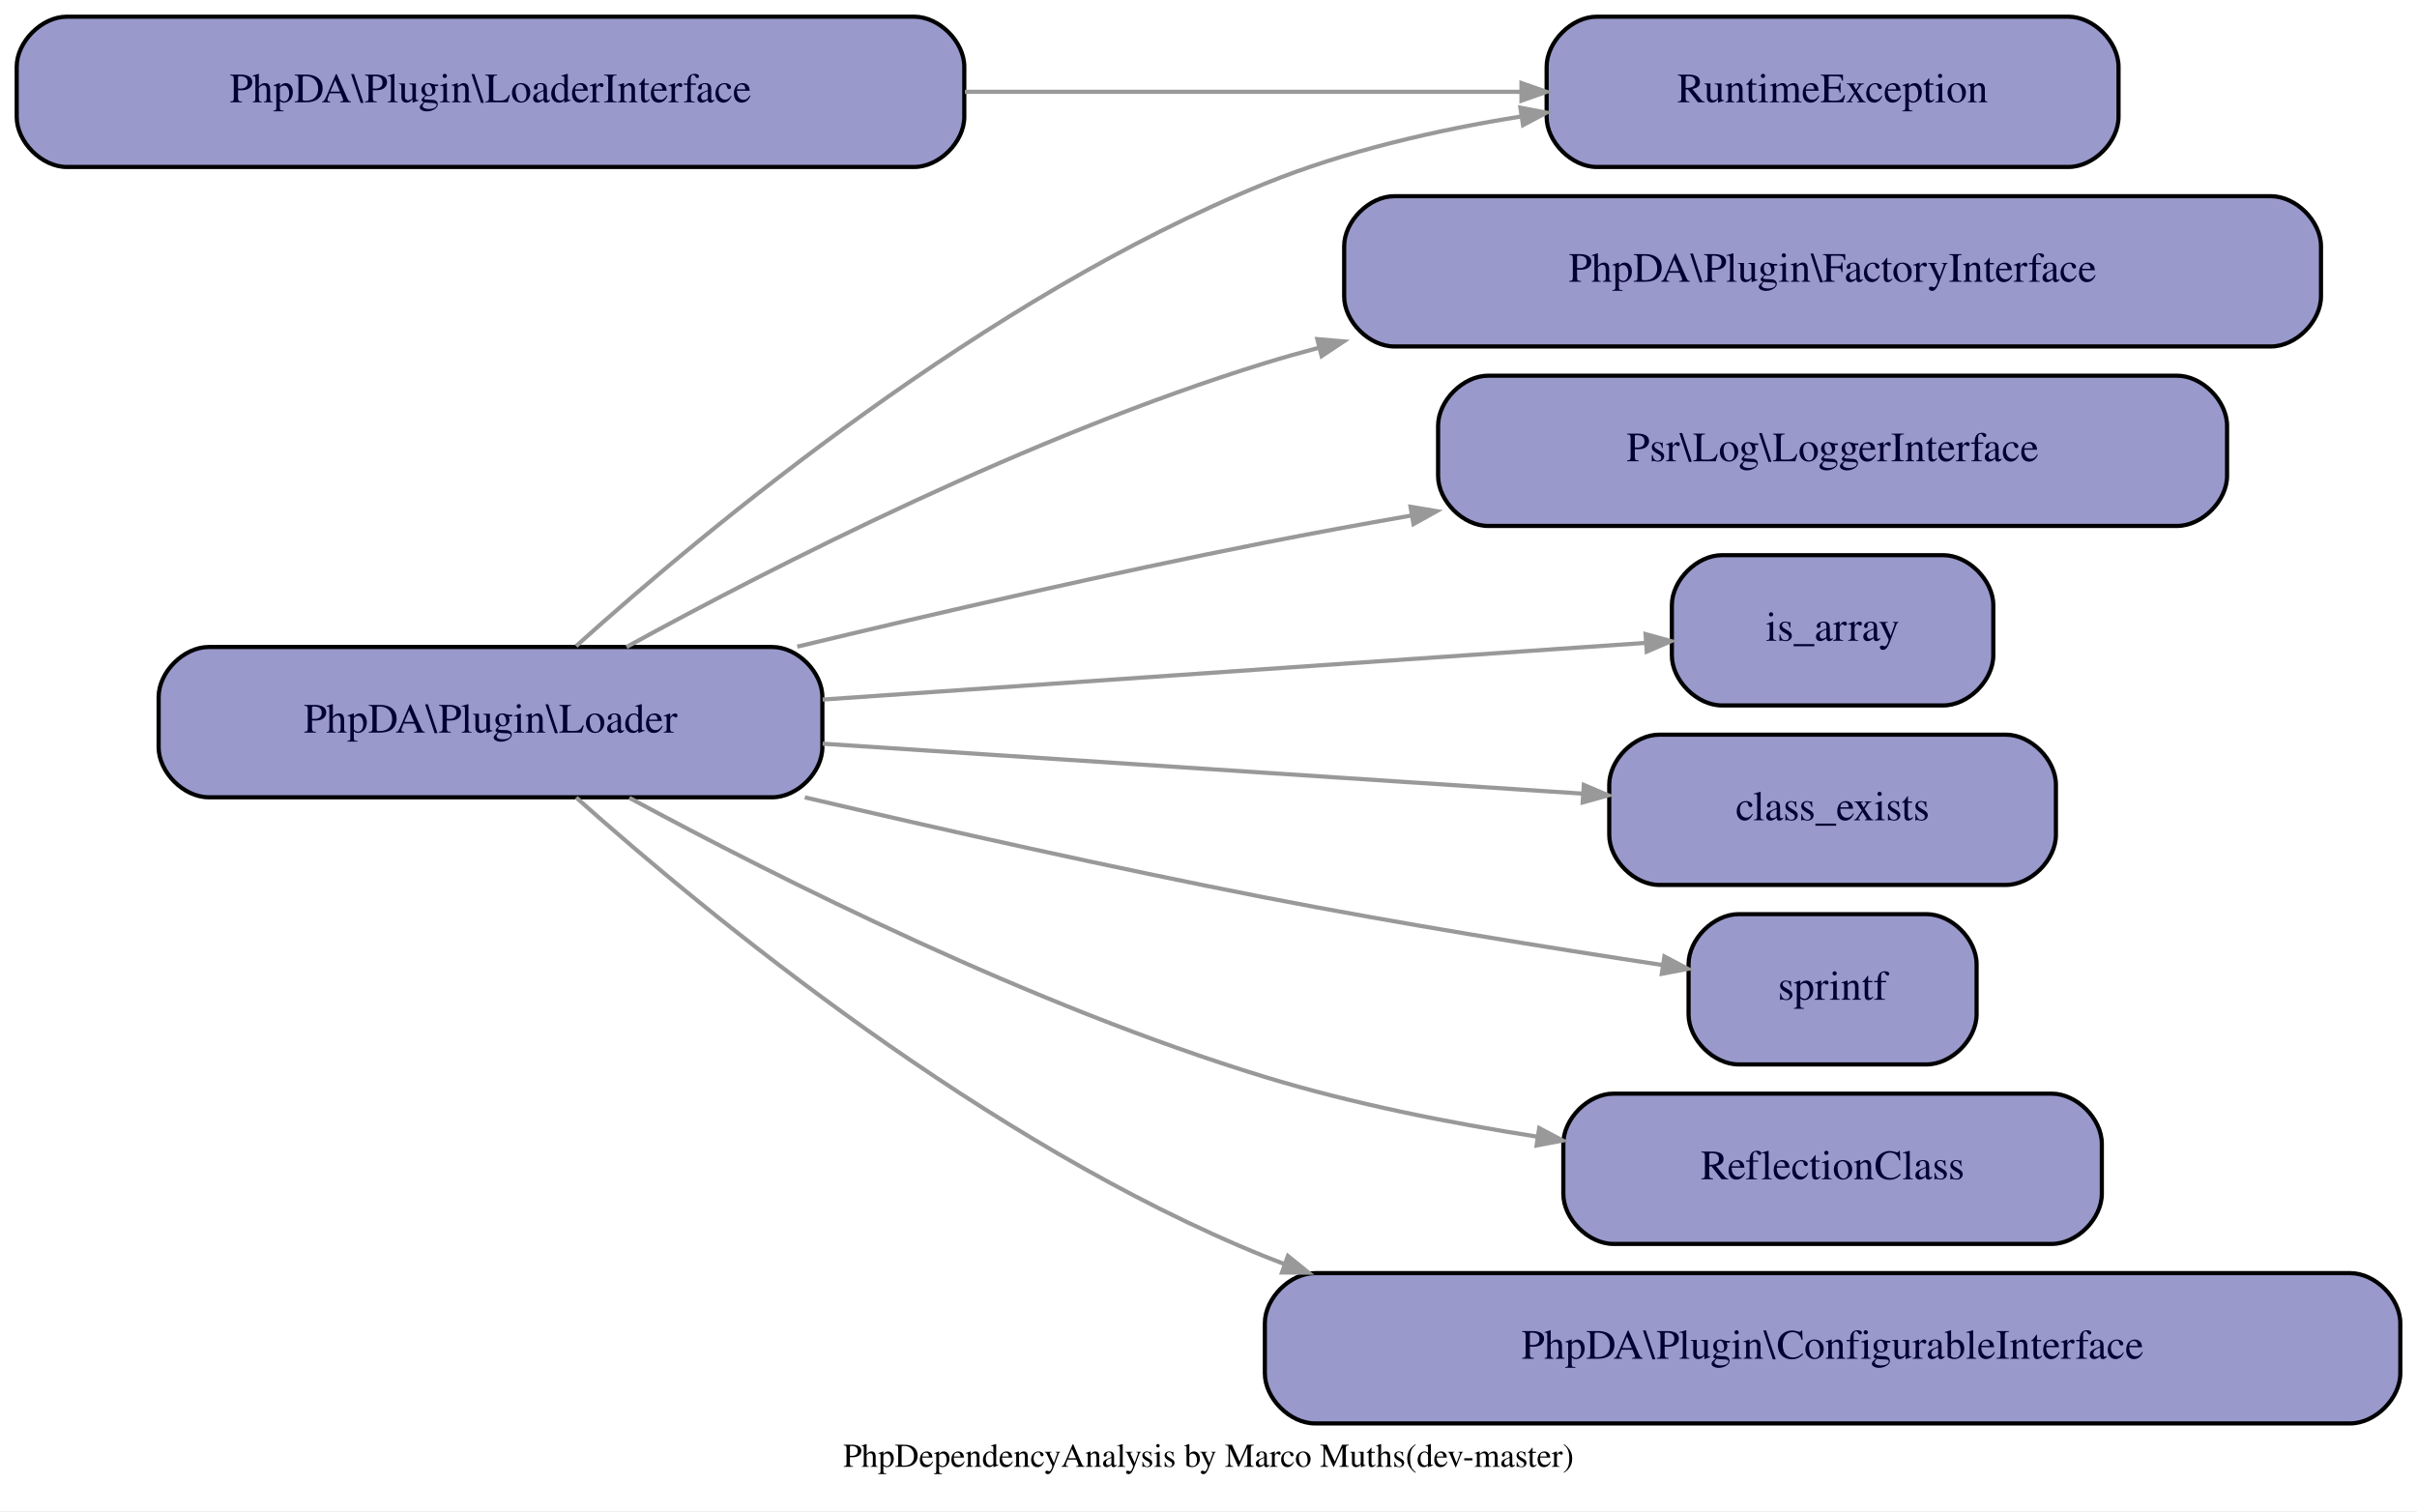
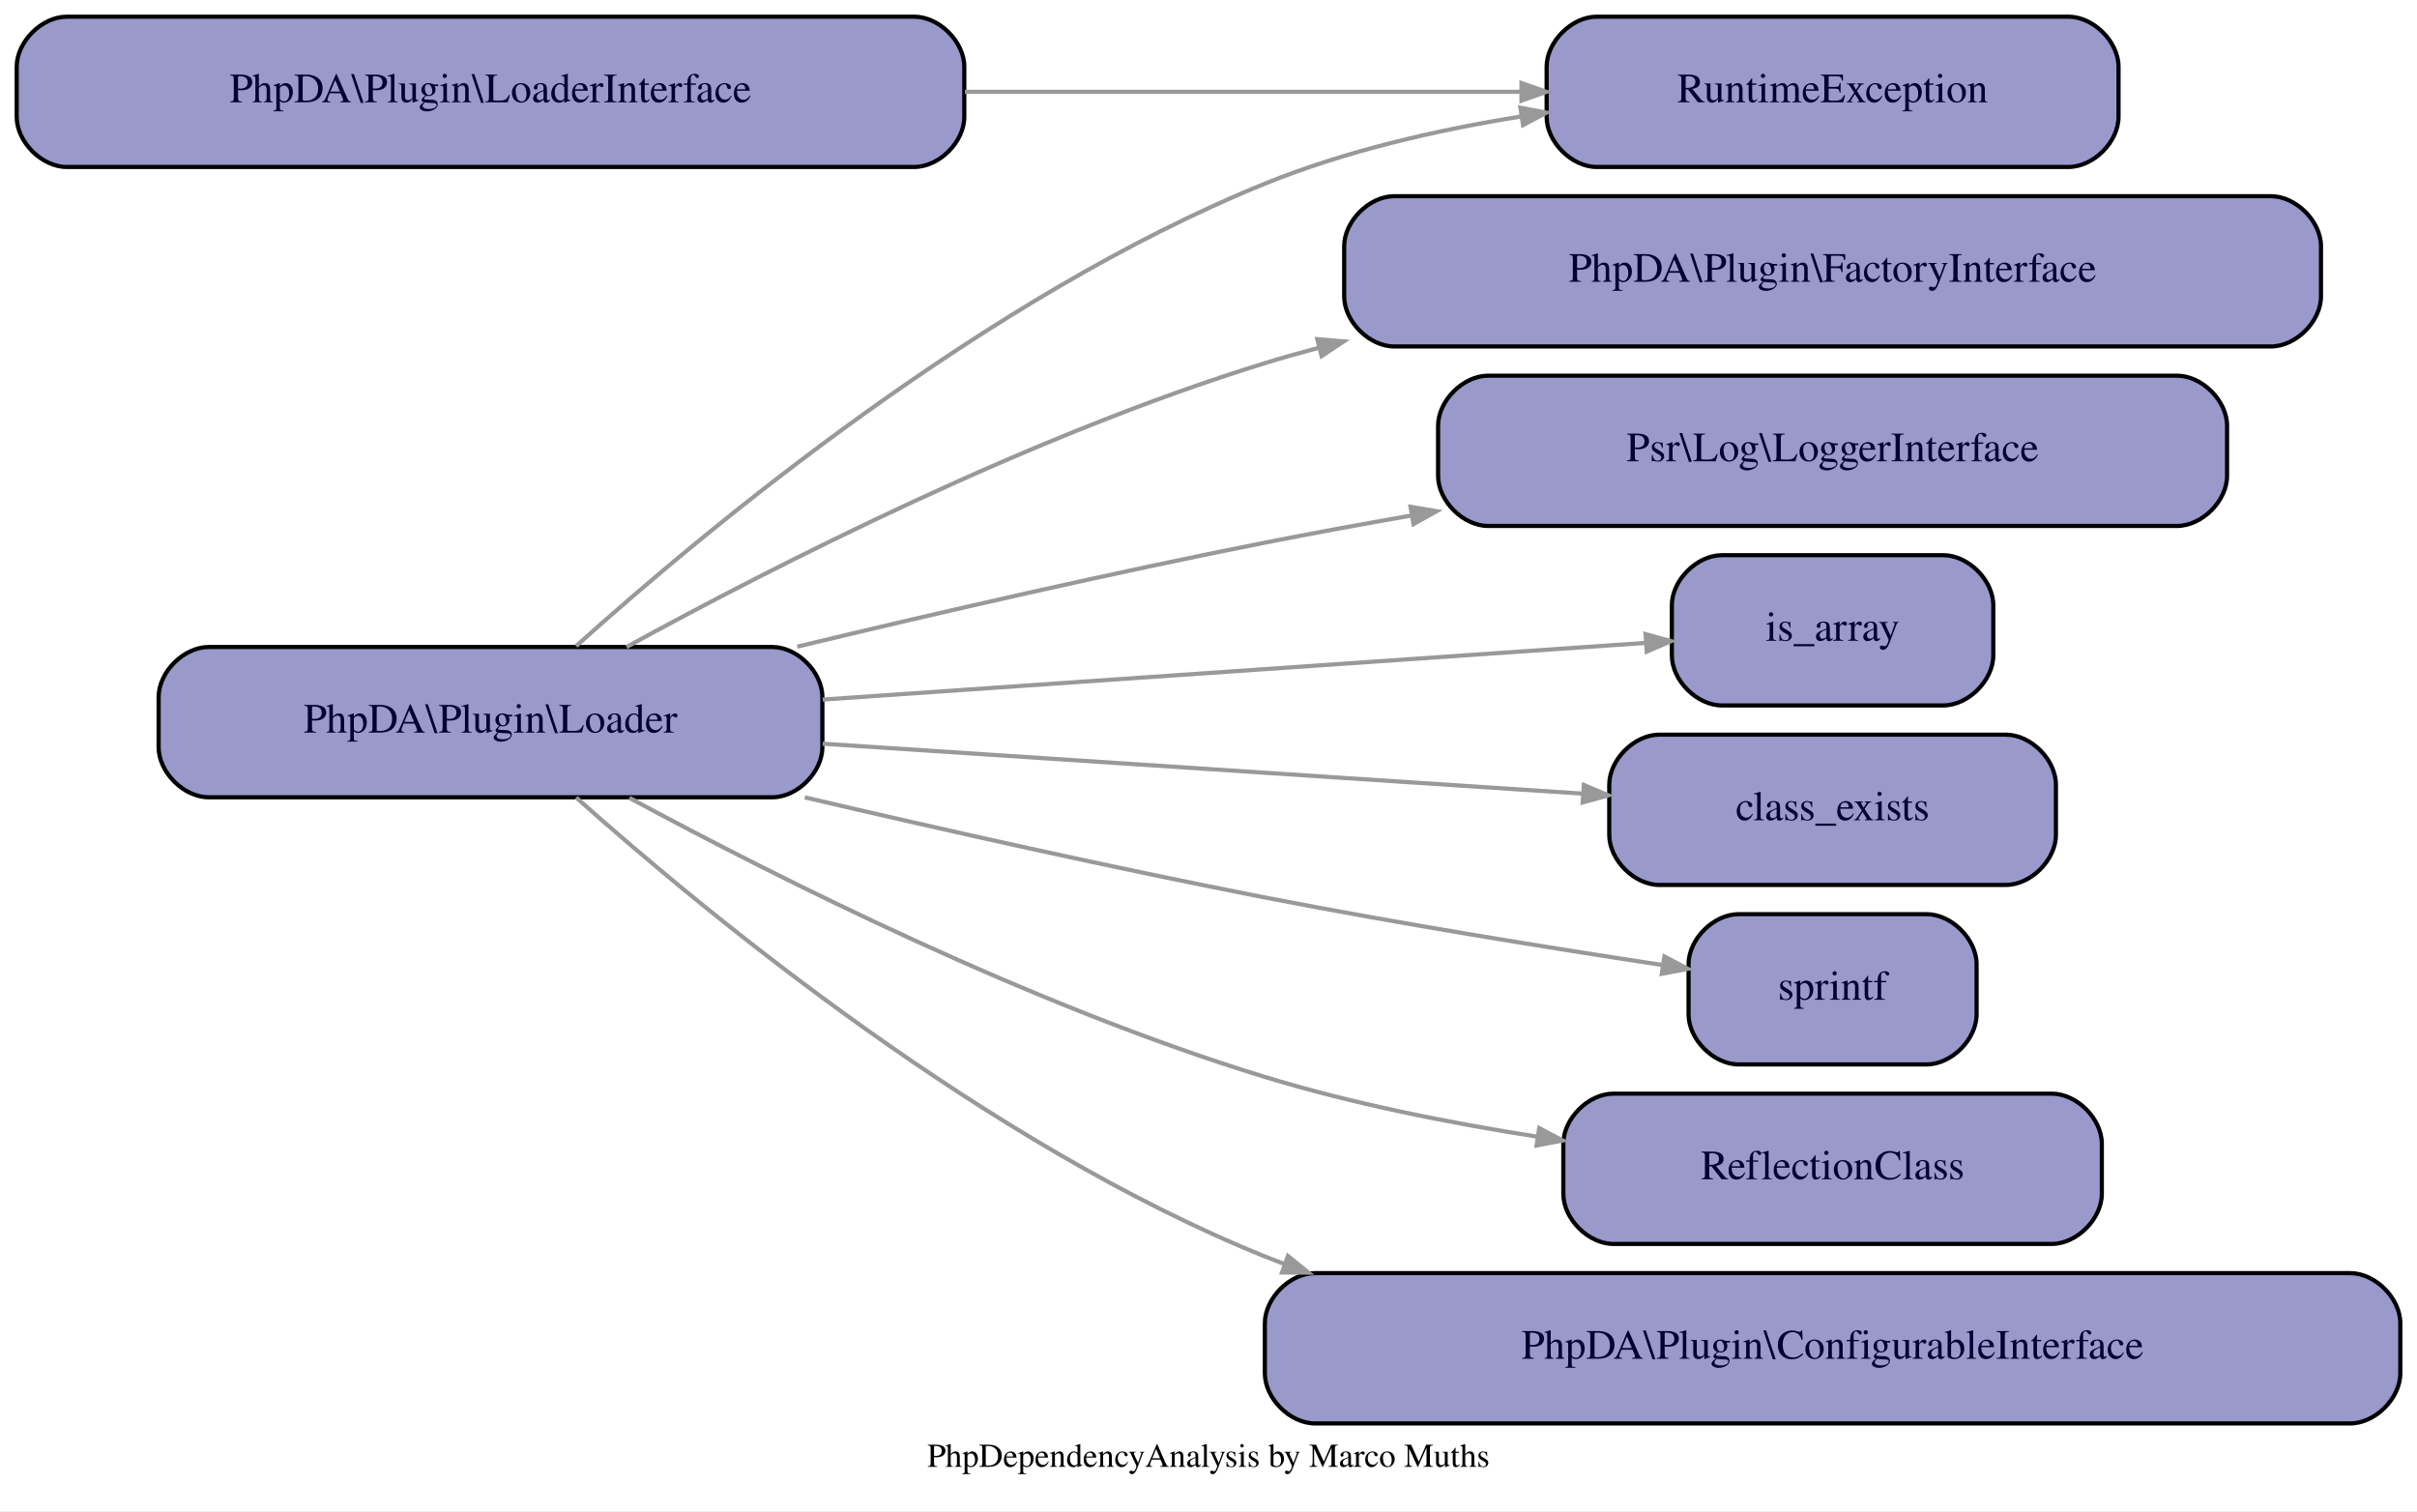
<svg xmlns="http://www.w3.org/2000/svg" width="579pt" height="362pt" viewBox="0.00 0.00 579.00 362.00">
  <g id="graph0" class="graph" transform="scale(1 1) rotate(0) translate(4 358)">
    <polygon fill="white" stroke="none" points="-4,4 -4,-358 575,-358 575,4 -4,4" />
-     <text text-anchor="middle" x="285.5" y="-6.6" font-family="Times,serif" font-size="8.00">PhpDependencyAnalysis by Marco Muths(dev-master)</text>
+     <text text-anchor="middle" x="285.5" y="-6.6" font-family="Times,serif" font-size="8.00">PhpDependencyAnalysis by Marco Muths</text>
    <g id="node1" class="node">
      <path fill="#9999cc" stroke="black" d="M215,-354C215,-354 12,-354 12,-354 6,-354 0,-348 0,-342 0,-342 0,-330 0,-330 0,-324 6,-318 12,-318 12,-318 215,-318 215,-318 221,-318 227,-324 227,-330 227,-330 227,-342 227,-342 227,-348 221,-354 215,-354" />
      <text text-anchor="middle" x="113.5" y="-333.5" font-family="Times,serif" font-size="10.00" fill="#000033">PhpDA\Plugin\LoaderInterface</text>
    </g>
    <g id="node2" class="node">
      <path fill="#9999cc" stroke="black" d="M491.5,-354C491.5,-354 378.5,-354 378.5,-354 372.5,-354 366.5,-348 366.5,-342 366.5,-342 366.5,-330 366.5,-330 366.5,-324 372.5,-318 378.5,-318 378.5,-318 491.5,-318 491.5,-318 497.5,-318 503.5,-324 503.5,-330 503.5,-330 503.5,-342 503.5,-342 503.5,-348 497.5,-354 491.5,-354" />
      <text text-anchor="middle" x="435" y="-333.5" font-family="Times,serif" font-size="10.00" fill="#000033">RuntimeException</text>
    </g>
    <g id="edge1" class="edge">
      <path fill="none" stroke="#999999" d="M227.144,-336C271.313,-336 320.758,-336 360.229,-336" />
      <polygon fill="#999999" stroke="#999999" points="360.476,-338.1 366.476,-336 360.476,-333.9 360.476,-338.1" />
    </g>
    <g id="node3" class="node">
      <path fill="#9999cc" stroke="black" d="M540,-311C540,-311 330,-311 330,-311 324,-311 318,-305 318,-299 318,-299 318,-287 318,-287 318,-281 324,-275 330,-275 330,-275 540,-275 540,-275 546,-275 552,-281 552,-287 552,-287 552,-299 552,-299 552,-305 546,-311 540,-311" />
      <text text-anchor="middle" x="435" y="-290.5" font-family="Times,serif" font-size="10.00" fill="#000033">PhpDA\Plugin\FactoryInterface</text>
    </g>
    <g id="node4" class="node">
      <path fill="#9999cc" stroke="black" d="M181,-203C181,-203 46,-203 46,-203 40,-203 34,-197 34,-191 34,-191 34,-179 34,-179 34,-173 40,-167 46,-167 46,-167 181,-167 181,-167 187,-167 193,-173 193,-179 193,-179 193,-191 193,-191 193,-197 187,-203 181,-203" />
      <text text-anchor="middle" x="113.5" y="-182.5" font-family="Times,serif" font-size="10.00" fill="#000033">PhpDA\Plugin\Loader</text>
    </g>
    <g id="edge6" class="edge">
      <path fill="none" stroke="#999999" d="M134.003,-203.216C165.85,-231.836 232.192,-286.861 299,-314 318.223,-321.809 340.051,-326.85 360.465,-330.103" />
      <polygon fill="#999999" stroke="#999999" points="360.218,-332.19 366.466,-331.015 360.849,-328.037 360.218,-332.19" />
    </g>
    <g id="edge3" class="edge">
      <path fill="none" stroke="#999999" d="M146.089,-203.01C182.003,-222.695 242.936,-253.727 299,-271 303.213,-272.298 307.524,-273.523 311.898,-274.68" />
      <polygon fill="#999999" stroke="#999999" points="311.564,-276.762 317.897,-276.214 312.605,-272.693 311.564,-276.762" />
    </g>
    <g id="node5" class="node">
      <path fill="#9999cc" stroke="black" d="M517.5,-268C517.5,-268 352.5,-268 352.5,-268 346.5,-268 340.5,-262 340.5,-256 340.5,-256 340.5,-244 340.5,-244 340.5,-238 346.5,-232 352.5,-232 352.5,-232 517.5,-232 517.5,-232 523.5,-232 529.5,-238 529.5,-244 529.5,-244 529.5,-256 529.5,-256 529.5,-262 523.5,-268 517.5,-268" />
      <text text-anchor="middle" x="435" y="-247.5" font-family="Times,serif" font-size="10.00" fill="#000033">Psr\Log\LoggerInterface</text>
    </g>
    <g id="edge2" class="edge">
      <path fill="none" stroke="#999999" d="M186.987,-203.086C220.896,-211.239 261.896,-220.662 299,-228 310.307,-230.236 322.18,-232.416 333.997,-234.479" />
      <polygon fill="#999999" stroke="#999999" points="333.899,-236.593 340.169,-235.547 334.615,-232.454 333.899,-236.593" />
    </g>
    <g id="node6" class="node">
      <path fill="#9999cc" stroke="black" d="M461.5,-225C461.5,-225 408.5,-225 408.5,-225 402.5,-225 396.5,-219 396.5,-213 396.5,-213 396.5,-201 396.5,-201 396.5,-195 402.5,-189 408.5,-189 408.5,-189 461.5,-189 461.5,-189 467.5,-189 473.5,-195 473.5,-201 473.5,-201 473.5,-213 473.5,-213 473.5,-219 467.5,-225 461.5,-225" />
      <text text-anchor="middle" x="435" y="-204.5" font-family="Times,serif" font-size="10.00" fill="#000033">is_array</text>
    </g>
    <g id="edge4" class="edge">
      <path fill="none" stroke="#999999" d="M193.068,-190.41C255.21,-194.689 339.675,-200.505 390.32,-203.992" />
      <polygon fill="#999999" stroke="#999999" points="390.195,-206.089 396.325,-204.406 390.483,-201.898 390.195,-206.089" />
    </g>
    <g id="node7" class="node">
      <path fill="#9999cc" stroke="black" d="M476.5,-182C476.5,-182 393.5,-182 393.5,-182 387.5,-182 381.5,-176 381.5,-170 381.5,-170 381.5,-158 381.5,-158 381.5,-152 387.5,-146 393.5,-146 393.5,-146 476.5,-146 476.5,-146 482.5,-146 488.5,-152 488.5,-158 488.5,-158 488.5,-170 488.5,-170 488.5,-176 482.5,-182 476.5,-182" />
      <text text-anchor="middle" x="435" y="-161.5" font-family="Times,serif" font-size="10.00" fill="#000033">class_exists</text>
    </g>
    <g id="edge5" class="edge">
      <path fill="none" stroke="#999999" d="M193.068,-179.836C249.351,-176.137 323.946,-171.234 375.14,-167.869" />
      <polygon fill="#999999" stroke="#999999" points="375.415,-169.955 381.264,-167.466 375.139,-165.764 375.415,-169.955" />
    </g>
    <g id="node8" class="node">
      <path fill="#9999cc" stroke="black" d="M457.5,-139C457.5,-139 412.5,-139 412.5,-139 406.5,-139 400.5,-133 400.5,-127 400.5,-127 400.5,-115 400.5,-115 400.5,-109 406.5,-103 412.5,-103 412.5,-103 457.5,-103 457.5,-103 463.5,-103 469.5,-109 469.5,-115 469.5,-115 469.5,-127 469.5,-127 469.5,-133 463.5,-139 457.5,-139" />
      <text text-anchor="middle" x="435" y="-118.5" font-family="Times,serif" font-size="10.00" fill="#000033">sprintf</text>
    </g>
    <g id="edge7" class="edge">
      <path fill="none" stroke="#999999" d="M188.786,-166.98C222.348,-159.125 262.566,-150.109 299,-143 330.961,-136.764 367.417,-130.896 394.382,-126.792" />
      <polygon fill="#999999" stroke="#999999" points="394.713,-128.866 400.332,-125.891 394.085,-124.713 394.713,-128.866" />
    </g>
    <g id="node9" class="node">
      <path fill="#9999cc" stroke="black" d="M487.5,-96C487.5,-96 382.5,-96 382.5,-96 376.5,-96 370.5,-90 370.5,-84 370.5,-84 370.5,-72 370.5,-72 370.5,-66 376.5,-60 382.5,-60 382.5,-60 487.5,-60 487.5,-60 493.5,-60 499.5,-66 499.5,-72 499.5,-72 499.5,-84 499.5,-84 499.5,-90 493.5,-96 487.5,-96" />
      <text text-anchor="middle" x="435" y="-75.5" font-family="Times,serif" font-size="10.00" fill="#000033">ReflectionClass</text>
    </g>
    <g id="edge8" class="edge">
      <path fill="none" stroke="#999999" d="M146.77,-166.862C182.792,-147.403 243.351,-117.009 299,-100 319.862,-93.624 343.135,-88.991 364.403,-85.671" />
      <polygon fill="#999999" stroke="#999999" points="364.727,-87.746 370.344,-84.769 364.097,-83.593 364.727,-87.746" />
    </g>
    <g id="node10" class="node">
      <path fill="#9999cc" stroke="black" d="M559,-53C559,-53 311,-53 311,-53 305,-53 299,-47 299,-41 299,-41 299,-29 299,-29 299,-23 305,-17 311,-17 311,-17 559,-17 559,-17 565,-17 571,-23 571,-29 571,-29 571,-41 571,-41 571,-47 565,-53 559,-53" />
      <text text-anchor="middle" x="435" y="-32.5" font-family="Times,serif" font-size="10.00" fill="#000033">PhpDA\Plugin\ConfigurableInterface</text>
    </g>
    <g id="edge9" class="edge">
      <path fill="none" stroke="#999999" d="M134.031,-166.929C165.917,-138.538 232.312,-83.949 299,-57 300.493,-56.397 302.002,-55.81 303.524,-55.239" />
      <polygon fill="#999999" stroke="#999999" points="304.518,-57.114 309.46,-53.117 303.104,-53.159 304.518,-57.114" />
    </g>
  </g>
</svg>
